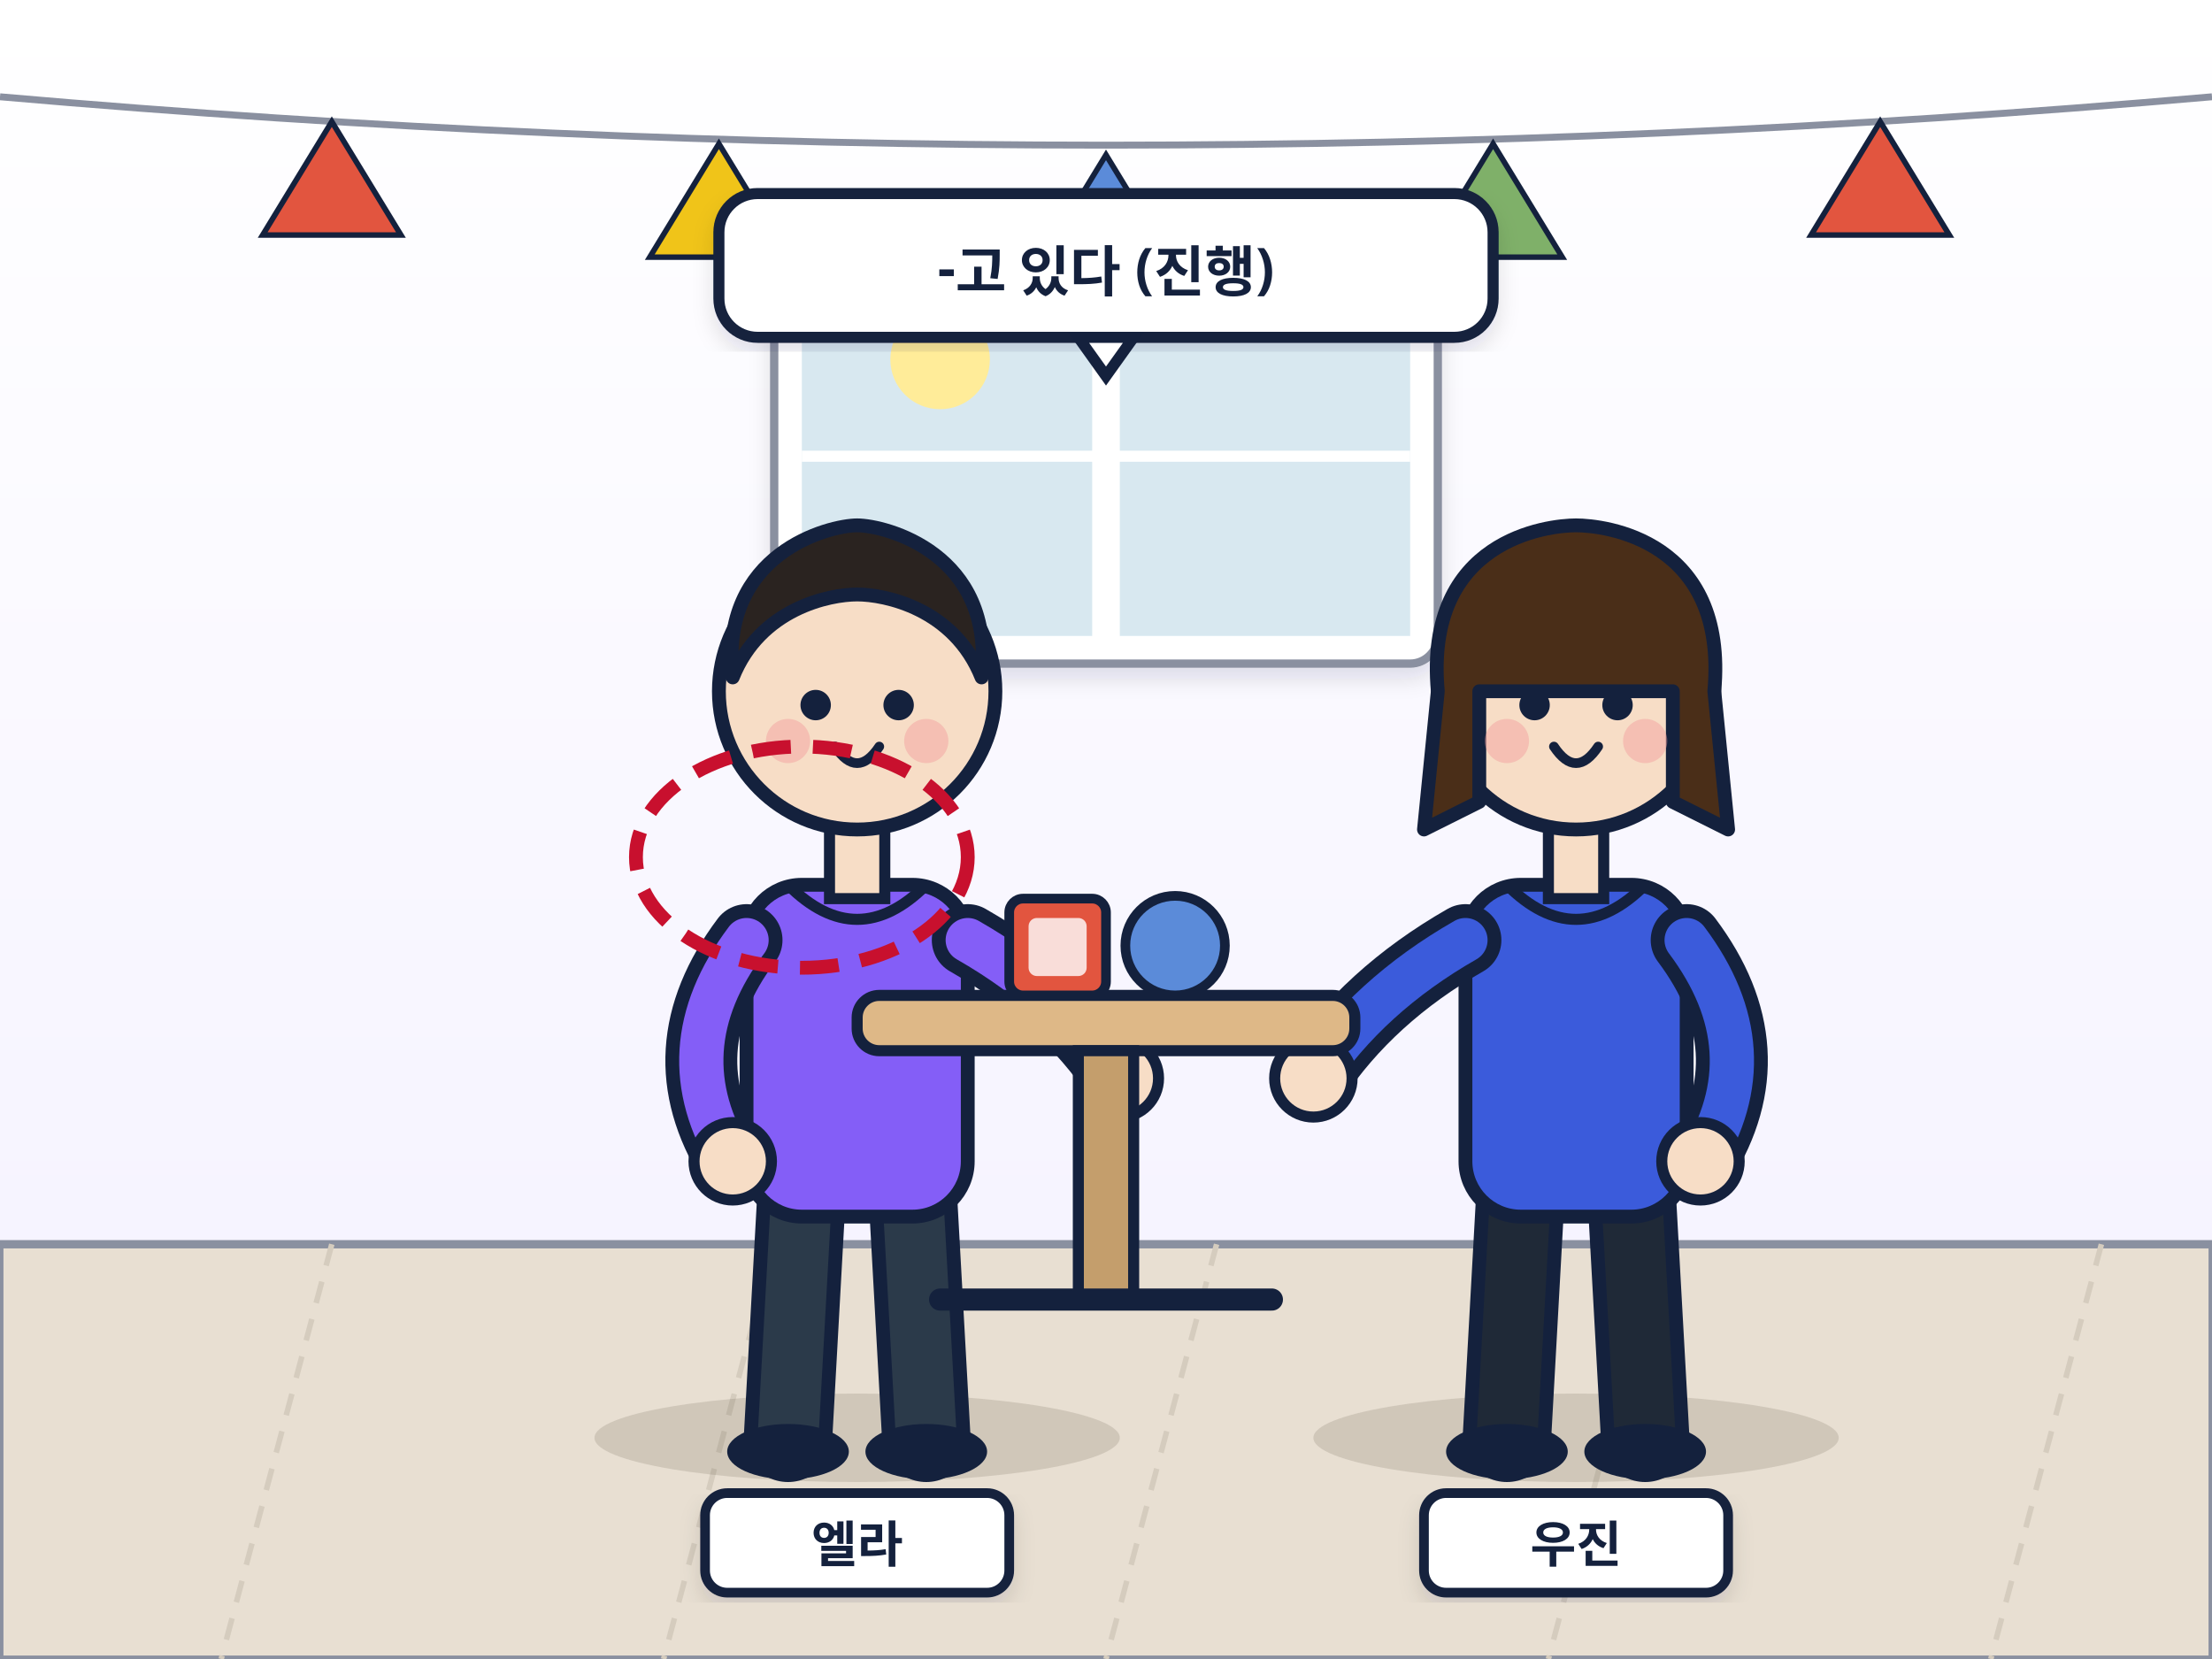
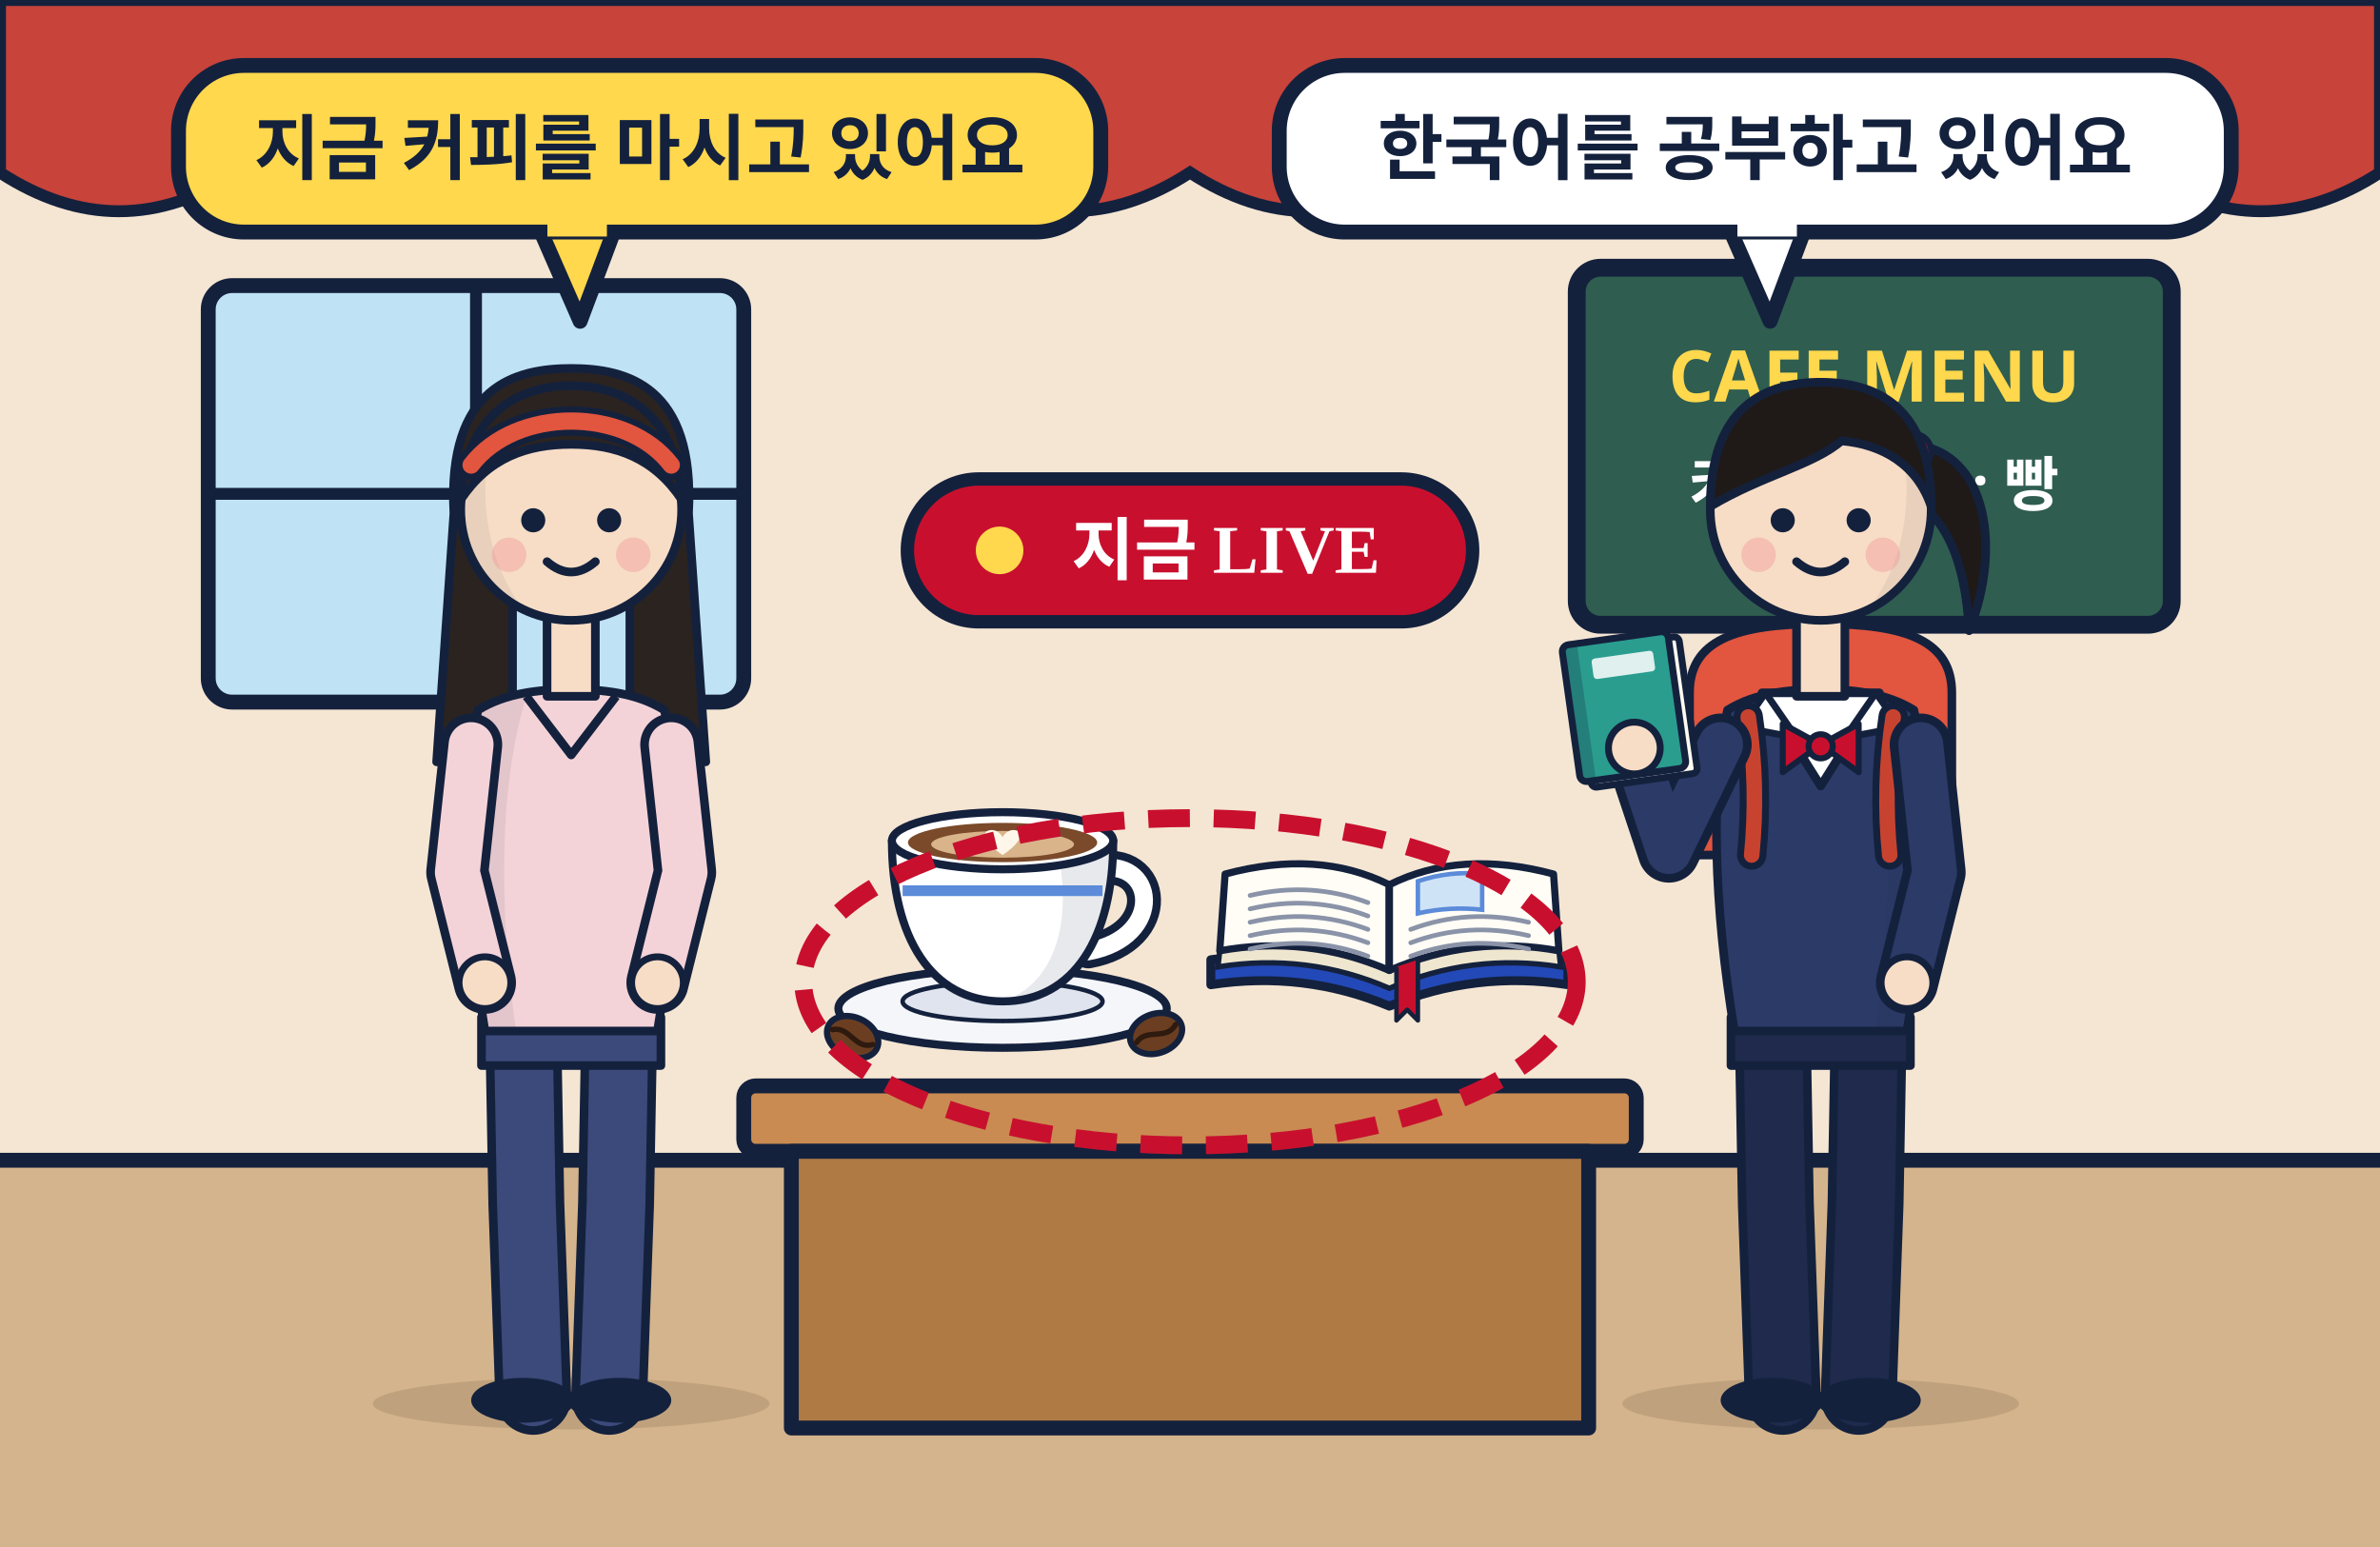
- <svg xmlns="http://www.w3.org/2000/svg" viewBox="0 0 800 600">
-   <defs>
-     <linearGradient id="bgGrad25" x1="0" y1="0" x2="0" y2="1">
-       <stop offset="0%" stop-color="#ffffff" />
-       <stop offset="100%" stop-color="#f3f0ff" />
-     </linearGradient>
-     <filter id="shadow25" x="-10%" y="-10%" width="120%" height="120%">
-       <feDropShadow dx="0" dy="4" stdDeviation="4" flood-color="#14213d" flood-opacity="0.12" />
-     </filter>
-   </defs>
-   <g class="bg" data-bg="music_studio">
-     <rect width="800" height="600" fill="url(#bgGrad25)" />
-     <path d="M0 450 L800 450 L800 600 L0 600 Z" fill="#e8dfd2" stroke="#8a90a0" stroke-width="2.5" />
-     <path d="M0 450 L800 450" stroke="#8a90a0" stroke-width="3" />
-     <path d="M120 450 L80 600 M280 450 L240 600 M440 450 L400 600 M600 450 L560 600 M760 450 L720 600" stroke="#d5ccbe" stroke-width="2" stroke-dasharray="8 6" />
-     <path d="M0 35 Q400 70 800 35" fill="none" stroke="#8a90a0" stroke-width="2.5" />
-     <polygon points="120,44 145,85 95,85" fill="#e2553f" stroke="#14213d" stroke-width="2" />
-     <polygon points="260,52 285,93 235,93" fill="#f0c419" stroke="#14213d" stroke-width="2" />
-     <polygon points="400,56 425,97 375,97" fill="#5b8bd9" stroke="#14213d" stroke-width="2" />
-     <polygon points="540,52 565,93 515,93" fill="#7fb069" stroke="#14213d" stroke-width="2" />
-     <polygon points="680,44 705,85 655,85" fill="#e2553f" stroke="#14213d" stroke-width="2" />
-     <rect x="280" y="90" width="240" height="150" rx="10" fill="#ffffff" stroke="#8a90a0" stroke-width="3" filter="url(#shadow25)" />
-     <rect x="290" y="100" width="105" height="130" fill="#d8e8f0" />
-     <rect x="405" y="100" width="105" height="130" fill="#d8e8f0" />
-     <path d="M290 165 H510 M400 100 V230" stroke="#ffffff" stroke-width="4" />
-     <circle cx="340" cy="130" r="18" fill="#ffec99" />
+ <svg xmlns="http://www.w3.org/2000/svg" viewBox="0 0 800 520">
+   <rect width="800" height="520" fill="#f5e6d3" />
+   <rect y="390" width="800" height="130" fill="#d4b48c" />
+   <path d="M0 390 H800" stroke="#14213d" stroke-width="5" />
+   <path d="M0 0 H800 V58 Q760 84 720 58 Q680 84 640 58 Q600 84 560 58 Q520 84 480 58 Q440 84 400 58 Q360 84 320 58 Q280 84 240 58 Q200 84 160 58 Q120 84 80 58 Q40 84 0 58 Z" fill="#c8433a" stroke="#14213d" stroke-width="4" />
+   <rect x="70" y="96" width="180" height="140" rx="8" fill="#bfe3f5" stroke="#14213d" stroke-width="5" />
+   <path d="M160 96 V236 M70 166 H250" stroke="#14213d" stroke-width="4" />
+   <rect x="530" y="90" width="200" height="120" rx="8" fill="#2f5d50" stroke="#14213d" stroke-width="6" />
+   <text x="630" y="135" font-size="24" font-weight="900" fill="#ffd84d" text-anchor="middle" font-family="'Noto Sans KR',sans-serif">CAFE MENU</text>
+   <text x="630" y="170" font-size="20" font-weight="800" fill="#fff" text-anchor="middle" font-family="'Noto Sans KR',sans-serif">커피 · 주스 · 빵</text>
+   <ellipse cx="192.0" cy="471.8" rx="66.7" ry="8.7" fill="#3a3020" opacity="0.14" />
+   <g class="fig" transform="translate(105 96) scale(0.58)">
+     <g transform="translate(300 0) scale(-1 1)">
+       <path d="M122 420 L124 532 L128 644" fill="none" stroke="#14213d" stroke-width="44" stroke-linecap="round" stroke-linejoin="round" />
+       <path d="M122 420 L124 532 L128 644" fill="none" stroke="#3b4a7a" stroke-width="34" stroke-linecap="round" stroke-linejoin="round" />
+       <ellipse cx="122" cy="646" rx="30" ry="13" fill="#14213d" />
+       <path d="M178 420 L176 532 L172 644" fill="none" stroke="#14213d" stroke-width="44" stroke-linecap="round" stroke-linejoin="round" />
+       <path d="M178 420 L176 532 L172 644" fill="none" stroke="#3b4a7a" stroke-width="34" stroke-linecap="round" stroke-linejoin="round" />
+       <ellipse cx="178" cy="646" rx="30" ry="13" fill="#14213d" />
+       <path d="M98 424 H202 V452 H98 Z" fill="#3b4a7a" stroke="#14213d" stroke-width="5" stroke-linejoin="round" />
+       <g transform="translate(150 236) scale(1) translate(-150 -236)">
+         <path d="M82 132 C78 58 118 48 150 48 C182 48 222 58 218 132 L228 276 L184 276 L184 176 L116 176 L116 276 L72 276 Z" fill="#2a2320" stroke="#14213d" stroke-width="5" stroke-linejoin="round" />
+       </g>
+       <g transform="translate(150 236) scale(1) translate(-150 -236)">
+         <path d="M96 246 C112 236 132 234 150 234 C168 234 188 236 204 246 C214 290 212 360 200 432 L100 432 C88 360 86 290 96 246 Z" fill="#f4d3d8" stroke="#14213d" stroke-width="5" stroke-linejoin="round" stroke-linecap="round" />
+         <path d="M176 238 C190 240 200 243 204 246 C214 290 212 360 200 432 L182 432 C192 360 192 290 176 238 Z" fill="#14213d" opacity="0.08" />
+         <path d="M124 238 L150 272 L176 238" fill="none" stroke="#14213d" stroke-width="5" stroke-linejoin="round" />
+       </g>
+       <g transform="translate(150 236) scale(1) translate(-150 -236)">
+         <rect x="136" y="186" width="28" height="52" fill="#f7ddc6" stroke="#14213d" stroke-width="5" stroke-linejoin="round" stroke-linecap="round" />
+         <circle cx="150" cy="130" r="64" fill="#f7ddc6" stroke="#14213d" stroke-width="5" stroke-linejoin="round" stroke-linecap="round" />
+         <path d="M196 86 C222 120 214 172 176 190 C200 160 204 120 196 86 Z" fill="#14213d" opacity="0.07" />
+         <path d="M86 124 C88 76 118 58 150 58 C182 58 212 76 214 124 C198 100 176 92 150 92 C124 92 102 100 86 124 Z" fill="#2a2320" stroke="#14213d" stroke-width="5" stroke-linejoin="round" />
+         <path d="M92 104 C118 70 182 70 208 104" fill="none" stroke="#14213d" stroke-width="17" stroke-linecap="round" />
+         <path d="M92 104 C118 70 182 70 208 104" fill="none" stroke="#e2553f" stroke-width="10" stroke-linecap="round" />
+         <circle cx="128" cy="136" r="7" fill="#14213d" />
+         <circle cx="172" cy="136" r="7" fill="#14213d" />
+         <circle cx="114" cy="156" r="10" fill="#f19c9c" opacity="0.45" />
+         <circle cx="186" cy="156" r="10" fill="#f19c9c" opacity="0.45" />
+         <path d="M136 160 Q150 172 164 160" fill="none" stroke="#14213d" stroke-width="5" stroke-linecap="round" />
+       </g>
+       <path d="M92 266 L84 340 L100 404" fill="none" stroke="#14213d" stroke-width="36" stroke-linecap="round" stroke-linejoin="round" />
+       <path d="M92 266 L84 340 L100 404" fill="none" stroke="#f4d3d8" stroke-width="26" stroke-linecap="round" stroke-linejoin="round" />
+       <circle cx="100" cy="404" r="15" fill="#f7ddc6" stroke="#14213d" stroke-width="4" />
+       <path d="M208 266 L216 340 L200 404" fill="none" stroke="#14213d" stroke-width="36" stroke-linecap="round" stroke-linejoin="round" />
+       <path d="M208 266 L216 340 L200 404" fill="none" stroke="#f4d3d8" stroke-width="26" stroke-linecap="round" stroke-linejoin="round" />
+       <circle cx="200" cy="404" r="15" fill="#f7ddc6" stroke="#14213d" stroke-width="4" />
+     </g>
  </g>
-   <ellipse cx="310" cy="520" rx="95" ry="16" fill="#3a3020" opacity="0.14" />
-   <ellipse cx="570" cy="520" rx="95" ry="16" fill="#3a3020" opacity="0.14" />
-   <g class="fig" transform="translate(220, 150)">
-     <path d="M70 280 L65 370" stroke="#14213d" stroke-width="32" stroke-linecap="round" />
-     <path d="M70 280 L65 370" stroke="#2b3a4a" stroke-width="22" stroke-linecap="round" />
-     <ellipse cx="65" cy="375" rx="22" ry="10" fill="#14213d" />
-     <path d="M110 280 L115 370" stroke="#14213d" stroke-width="32" stroke-linecap="round" />
-     <path d="M110 280 L115 370" stroke="#2b3a4a" stroke-width="22" stroke-linecap="round" />
-     <ellipse cx="115" cy="375" rx="22" ry="10" fill="#14213d" />
-     <rect x="50" y="170" width="80" height="120" rx="20" fill="#845ef7" stroke="#14213d" stroke-width="5" stroke-linejoin="round" />
-     <path d="M65 170 Q90 195 115 170" fill="none" stroke="#14213d" stroke-width="4" />
-     <path d="M50 190 Q20 230 45 270" fill="none" stroke="#14213d" stroke-width="26" stroke-linecap="round" />
-     <path d="M50 190 Q20 230 45 270" fill="none" stroke="#845ef7" stroke-width="16" stroke-linecap="round" />
-     <circle cx="45" cy="270" r="14" fill="#f7ddc6" stroke="#14213d" stroke-width="4" />
-     <path d="M130 190 Q165 210 185 240" fill="none" stroke="#14213d" stroke-width="26" stroke-linecap="round" />
-     <path d="M130 190 Q165 210 185 240" fill="none" stroke="#845ef7" stroke-width="16" stroke-linecap="round" />
-     <circle cx="185" cy="240" r="14" fill="#f7ddc6" stroke="#14213d" stroke-width="4" />
-     <rect x="80" y="145" width="20" height="30" fill="#f7ddc6" stroke="#14213d" stroke-width="4" />
-     <circle cx="90" cy="100" r="50" fill="#f7ddc6" stroke="#14213d" stroke-width="5" />
-     <path d="M45 95 C40 50 80 40 90 40 C100 40 140 50 135 95 C125 70 100 65 90 65 C80 65 55 70 45 95 Z" fill="#2a2320" stroke="#14213d" stroke-width="5" stroke-linejoin="round" />
-     <circle cx="75" cy="105" r="5.5" fill="#14213d" />
-     <circle cx="105" cy="105" r="5.5" fill="#14213d" />
-     <circle cx="65" cy="118" r="8" fill="#f19c9c" opacity="0.45" />
-     <circle cx="115" cy="118" r="8" fill="#f19c9c" opacity="0.45" />
-     <path d="M82 120 Q90 132 98 120" fill="none" stroke="#14213d" stroke-width="3.5" stroke-linecap="round" />
+   <ellipse cx="612.0" cy="471.8" rx="66.7" ry="8.7" fill="#3a3020" opacity="0.14" />
+   <g class="fig" transform="translate(525 96) scale(0.58)">
+     <path d="M122 420 L124 532 L128 644" fill="none" stroke="#14213d" stroke-width="44" stroke-linecap="round" stroke-linejoin="round" />
+     <path d="M122 420 L124 532 L128 644" fill="none" stroke="#1f2a4d" stroke-width="34" stroke-linecap="round" stroke-linejoin="round" />
+     <ellipse cx="122" cy="646" rx="30" ry="13" fill="#14213d" />
+     <path d="M178 420 L176 532 L172 644" fill="none" stroke="#14213d" stroke-width="44" stroke-linecap="round" stroke-linejoin="round" />
+     <path d="M178 420 L176 532 L172 644" fill="none" stroke="#1f2a4d" stroke-width="34" stroke-linecap="round" stroke-linejoin="round" />
+     <ellipse cx="178" cy="646" rx="30" ry="13" fill="#14213d" />
+     <path d="M98 424 H202 V452 H98 Z" fill="#1f2a4d" stroke="#14213d" stroke-width="5" stroke-linejoin="round" />
+     <g transform="translate(150 236) scale(1) translate(-150 -236)">
+       <path d="M74 236 C74 206 100 196 150 196 C200 196 226 206 226 236 V330 H74 Z" fill="#e2553f" stroke="#14213d" stroke-width="5" stroke-linejoin="round" stroke-linecap="round" />
+       <path d="M128 196 C128 178 172 178 172 196" fill="none" stroke="#14213d" stroke-width="9" />
+       <path d="M196 92 C246 90 256 150 236 200 C234 160 222 128 194 120 Z" fill="#1f1a18" stroke="#14213d" stroke-width="5" stroke-linejoin="round" stroke-linecap="round" />
+       <circle cx="204" cy="96" r="10" fill="#c8102e" stroke="#14213d" stroke-width="3.5" stroke-linejoin="round" stroke-linecap="round" />
+     </g>
+     <g transform="translate(150 236) scale(1) translate(-150 -236)">
+       <path d="M96 246 C112 236 132 234 150 234 C168 234 188 236 204 246 C214 290 212 360 200 432 L100 432 C88 360 86 290 96 246 Z" fill="#2b3a67" stroke="#14213d" stroke-width="5" stroke-linejoin="round" stroke-linecap="round" />
+       <path d="M176 238 C190 240 200 243 204 246 C214 290 212 360 200 432 L182 432 C192 360 192 290 176 238 Z" fill="#14213d" opacity="0.08" />
+       <path d="M116 236 L150 290 L184 236 Z" fill="#fff" stroke="#14213d" stroke-width="5" stroke-linejoin="round" stroke-linecap="round" />
+       <path d="M118 236 L104 256 L136 262 Z M182 236 L196 256 L164 262 Z" fill="#fff" stroke="#14213d" stroke-width="4" stroke-linejoin="round" stroke-linecap="round" />
+       <path d="M150 266 L128 254 L128 282 Z M150 266 L172 254 L172 282 Z" fill="#c8102e" stroke="#14213d" stroke-width="3.5" stroke-linejoin="round" stroke-linecap="round" />
+       <circle cx="150" cy="267" r="7" fill="#c8102e" stroke="#14213d" stroke-width="3.5" stroke-linejoin="round" stroke-linecap="round" />
+     </g>
+     <g transform="translate(150 236) scale(1) translate(-150 -236)">
+       <rect x="136" y="186" width="28" height="52" fill="#f7ddc6" stroke="#14213d" stroke-width="5" stroke-linejoin="round" stroke-linecap="round" />
+       <circle cx="150" cy="130" r="64" fill="#f7ddc6" stroke="#14213d" stroke-width="5" stroke-linejoin="round" stroke-linecap="round" />
+       <path d="M196 86 C222 120 214 172 176 190 C200 160 204 120 196 86 Z" fill="#14213d" opacity="0.07" />
+       <path d="M86 128 C86 70 118 56 150 56 C182 56 214 70 214 128 C206 104 186 92 162 90 C146 104 116 110 86 128 Z" fill="#1f1a18" stroke="#14213d" stroke-width="5" stroke-linejoin="round" stroke-linecap="round" />
+       <circle cx="128" cy="136" r="7" fill="#14213d" />
+       <circle cx="172" cy="136" r="7" fill="#14213d" />
+       <circle cx="114" cy="156" r="10" fill="#f19c9c" opacity="0.45" />
+       <circle cx="186" cy="156" r="10" fill="#f19c9c" opacity="0.45" />
+       <path d="M136 160 Q150 172 164 160" fill="none" stroke="#14213d" stroke-width="5" stroke-linecap="round" />
+     </g>
+     <path d="M108 250 Q114 290 110 330 M192 250 Q186 290 190 330" fill="none" stroke="#14213d" stroke-width="17" stroke-linecap="round" />
+     <path d="M108 250 Q114 290 110 330 M192 250 Q186 290 190 330" fill="none" stroke="#c8432f" stroke-width="9" stroke-linecap="round" />
+     <path d="M92 266 L62 328 L42 268" fill="none" stroke="#14213d" stroke-width="36" stroke-linecap="round" stroke-linejoin="round" />
+     <path d="M92 266 L62 328 L42 268" fill="none" stroke="#2b3a67" stroke-width="26" stroke-linecap="round" stroke-linejoin="round" />
+     <circle cx="42" cy="268" r="15" fill="#f7ddc6" stroke="#14213d" stroke-width="4" />
+     <path d="M208 266 L216 340 L200 404" fill="none" stroke="#14213d" stroke-width="36" stroke-linecap="round" stroke-linejoin="round" />
+     <path d="M208 266 L216 340 L200 404" fill="none" stroke="#2b3a67" stroke-width="26" stroke-linecap="round" stroke-linejoin="round" />
+     <circle cx="200" cy="404" r="15" fill="#f7ddc6" stroke="#14213d" stroke-width="4" />
+     <g transform="translate(36 244) rotate(-8)">
+       <rect x="-25" y="-36" width="62" height="80" rx="3" fill="#fffaf0" stroke="#14213d" stroke-width="4" stroke-linejoin="round" stroke-linecap="round" />
+       <rect x="-31" y="-40" width="62" height="80" rx="4" fill="#2a9d8f" stroke="#14213d" stroke-width="4" stroke-linejoin="round" stroke-linecap="round" />
+       <rect x="-31" y="-40" width="9" height="80" fill="#14213d" opacity=".25" />
+       <rect x="-15" y="-30" width="36" height="12" rx="2" fill="#fff" opacity=".85" />
+     </g>
+     <circle cx="42" cy="268" r="15" fill="#f7ddc6" stroke="#14213d" stroke-width="4" stroke-linejoin="round" stroke-linecap="round" />
  </g>
-   <g class="fig" transform="translate(480, 150)">
-     <path d="M70 280 L65 370" stroke="#14213d" stroke-width="32" stroke-linecap="round" />
-     <path d="M70 280 L65 370" stroke="#1f2937" stroke-width="22" stroke-linecap="round" />
-     <ellipse cx="65" cy="375" rx="22" ry="10" fill="#14213d" />
-     <path d="M110 280 L115 370" stroke="#14213d" stroke-width="32" stroke-linecap="round" />
-     <path d="M110 280 L115 370" stroke="#1f2937" stroke-width="22" stroke-linecap="round" />
-     <ellipse cx="115" cy="375" rx="22" ry="10" fill="#14213d" />
-     <rect x="50" y="170" width="80" height="120" rx="20" fill="#3b5bdb" stroke="#14213d" stroke-width="5" stroke-linejoin="round" />
-     <path d="M65 170 Q90 195 115 170" fill="none" stroke="#14213d" stroke-width="4" />
-     <path d="M50 190 Q15 210 -5 240" fill="none" stroke="#14213d" stroke-width="26" stroke-linecap="round" />
-     <path d="M50 190 Q15 210 -5 240" fill="none" stroke="#3b5bdb" stroke-width="16" stroke-linecap="round" />
-     <circle cx="-5" cy="240" r="14" fill="#f7ddc6" stroke="#14213d" stroke-width="4" />
-     <path d="M130 190 Q160 230 135 270" fill="none" stroke="#14213d" stroke-width="26" stroke-linecap="round" />
-     <path d="M130 190 Q160 230 135 270" fill="none" stroke="#3b5bdb" stroke-width="16" stroke-linecap="round" />
-     <circle cx="135" cy="270" r="14" fill="#f7ddc6" stroke="#14213d" stroke-width="4" />
-     <rect x="80" y="145" width="20" height="30" fill="#f7ddc6" stroke="#14213d" stroke-width="4" />
-     <circle cx="90" cy="100" r="50" fill="#f7ddc6" stroke="#14213d" stroke-width="5" />
-     <path d="M40 100 C35 45 80 40 90 40 C100 40 145 45 140 100 L145 150 L125 140 L125 100 L55 100 L55 140 L35 150 Z" fill="#4a2e18" stroke="#14213d" stroke-width="5" stroke-linejoin="round" />
-     <circle cx="75" cy="105" r="5.5" fill="#14213d" />
-     <circle cx="105" cy="105" r="5.5" fill="#14213d" />
-     <circle cx="65" cy="118" r="8" fill="#f19c9c" opacity="0.45" />
-     <circle cx="115" cy="118" r="8" fill="#f19c9c" opacity="0.45" />
-     <path d="M82 120 Q90 132 98 120" fill="none" stroke="#14213d" stroke-width="3.5" stroke-linecap="round" />
+   <g>
+     <rect x="250" y="365" width="300" height="22" rx="4" fill="#c98b52" stroke="#14213d" stroke-width="5" stroke-linejoin="round" />
+     <rect x="266" y="387" width="268" height="93" fill="#b07a45" stroke="#14213d" stroke-width="5" stroke-linejoin="round" />
  </g>
-   <g class="props" transform="translate(350, 360)">
-     <rect x="-40" y="0" width="180" height="20" rx="8" fill="#deb887" stroke="#14213d" stroke-width="4" />
-     <rect x="40" y="20" width="20" height="90" fill="#c49e6c" stroke="#14213d" stroke-width="4" />
-     <path d="M-10 110 H110" stroke="#14213d" stroke-width="8" stroke-linecap="round" />
-     <rect x="15" y="-35" width="35" height="35" rx="5" fill="#e2553f" stroke="#14213d" stroke-width="3.5" />
-     <rect x="22" y="-28" width="21" height="21" rx="3" fill="#ffffff" opacity="0.8" />
-     <circle cx="75" cy="-18" r="18" fill="#5b8bd9" stroke="#14213d" stroke-width="3.5" />
+   <g transform="translate(265 225) scale(0.6)">
+     <ellipse cx="120" cy="190" rx="92" ry="22" fill="#f4f6fa" stroke="#14213d" stroke-width="4.5" stroke-linejoin="round" stroke-linecap="round" />
+     <ellipse cx="120" cy="186" rx="56" ry="11" fill="#dfe4ee" stroke="#14213d" stroke-width="2.5" stroke-linejoin="round" stroke-linecap="round" />
+     <path d="M172 112 C206 104 212 150 168 158" fill="none" stroke="#14213d" stroke-width="19" stroke-linecap="round" />
+     <path d="M172 112 C206 104 212 150 168 158" fill="none" stroke="#fff" stroke-width="10" stroke-linecap="round" />
+     <path d="M58 96 H182 C182 150 160 186 120 186 C80 186 58 150 58 96 Z" fill="#fff" stroke="#14213d" stroke-width="4.5" stroke-linejoin="round" stroke-linecap="round" />
+     <path d="M150 98 H182 C182 150 160 186 120 186 C150 176 160 140 150 98 Z" fill="#14213d" opacity="0.1" />
+     <path d="M64 124 H176" stroke="#5b8bd9" stroke-width="6" />
+     <ellipse cx="120" cy="96" rx="62" ry="16" fill="#fff" stroke="#14213d" stroke-width="4.5" stroke-linejoin="round" stroke-linecap="round" />
+     <ellipse cx="120" cy="97" rx="53" ry="11" fill="#7a4a2a" />
+     <ellipse cx="120" cy="98" rx="40" ry="7.5" fill="#d9b48a" />
+     <path d="M120 104 C108 96 108 90 114 90 C118 90 120 94 120 94 C120 94 122 90 126 90 C132 90 132 96 120 104 Z" fill="#fff6ea" />
+     <g transform="translate(206 204) rotate(-20)">
+       <ellipse rx="15" ry="11" fill="#6b3e22" stroke="#14213d" stroke-width="3.5" stroke-linejoin="round" stroke-linecap="round" />
+       <path d="M-12 1 C-4 -5 4 6 12 -1" fill="none" stroke="#2e1a0e" stroke-width="3" stroke-linecap="round" />
+     </g>
+     <g transform="translate(36 206) rotate(25)">
+       <ellipse rx="15" ry="11" fill="#6b3e22" stroke="#14213d" stroke-width="3.5" stroke-linejoin="round" stroke-linecap="round" />
+       <path d="M-12 1 C-4 -5 4 6 12 -1" fill="none" stroke="#2e1a0e" stroke-width="3" stroke-linecap="round" />
+     </g>
  </g>
-   <ellipse class="red" cx="290" cy="310" rx="60" ry="40" fill="none" stroke="#c8102e" stroke-width="5" stroke-dasharray="14 8" />
-   <g class="sg" transform="translate(400, 70)">
-     <rect x="-140" y="0" width="280" height="52" rx="14" fill="#ffffff" stroke="#14213d" stroke-width="4" filter="url(#shadow25)" />
-     <polygon points="-10,52 10,52 0,66" fill="#ffffff" stroke="#14213d" stroke-width="4" />
-     <path d="-8 52 H8" stroke="#ffffff" stroke-width="6" />
-     <text class="tx" x="0" y="34" font-size="20" font-weight="900" fill="#14213d" text-anchor="middle" font-family="'Noto Sans KR','Malgun Gothic','Apple SD Gothic Neo',sans-serif">-고 있다 (진행)</text>
+   <g transform="translate(395 235) scale(0.6)">
+     <g transform="translate(120 150) scale(1)">
+       <path d="M0 22 Q-48 2 -100 10 L-100 -4 Q-48 -12 0 8 Q48 -12 100 -4 L100 10 Q48 2 0 22 Z" fill="#2349b8" stroke="#14213d" stroke-width="5" stroke-linejoin="round" stroke-linecap="round" />
+       <path d="M0 12 Q-46 -8 -96 0 L-95 -9 Q-46 -18 0 2 Q46 -18 95 -9 L96 0 Q46 -8 0 12 Z" fill="#efe6cf" stroke="#14213d" stroke-width="3" />
+       <path d="M0 2 Q-46 -18 -95 -9 L-92 -52 Q-40 -66 0 -46 Z" fill="#fffdf6" stroke="#14213d" stroke-width="4" stroke-linejoin="round" />
+       <path d="M0 2 Q46 -18 95 -9 L92 -52 Q40 -66 0 -46 Z" fill="#fffdf6" stroke="#14213d" stroke-width="4" stroke-linejoin="round" />
+       <path d="M16 -48 Q34 -54 52 -52 L52 -32 Q34 -34 16 -30 Z" fill="#cfe3f7" stroke="#5b8bd9" stroke-width="2.5" />
+       <path d="M-12 -36 Q-44 -48 -78 -40" fill="none" stroke="#8a93a8" stroke-width="2.6" stroke-linecap="round" />
+       <path d="M-12 -28.5 Q-44 -40.5 -78 -32.5" fill="none" stroke="#8a93a8" stroke-width="2.6" stroke-linecap="round" />
+       <path d="M-12 -21 Q-44 -33 -78 -25" fill="none" stroke="#8a93a8" stroke-width="2.6" stroke-linecap="round" />
+       <path d="M12 -21 Q44 -33 78 -25" fill="none" stroke="#8a93a8" stroke-width="2.6" stroke-linecap="round" />
+       <path d="M-12 -13.5 Q-44 -25.5 -78 -17.5" fill="none" stroke="#8a93a8" stroke-width="2.6" stroke-linecap="round" />
+       <path d="M12 -13.5 Q44 -25.5 78 -17.5" fill="none" stroke="#8a93a8" stroke-width="2.6" stroke-linecap="round" />
+       <path d="M-12 -6 Q-44 -18 -78 -10" fill="none" stroke="#8a93a8" stroke-width="2.6" stroke-linecap="round" />
+       <path d="M12 -6 Q44 -18 78 -10" fill="none" stroke="#8a93a8" stroke-width="2.6" stroke-linecap="round" />
+       <path d="M0 -46 V2" stroke="#14213d" stroke-width="4" />
+       <path d="M4 0 V30 l6 -6 l6 6 V-4" fill="#c8102e" stroke="#14213d" stroke-width="2.5" stroke-linejoin="round" />
+     </g>
+   </g>
+   <g transform="translate(400 185)">
+     <rect x="-95" y="-24" width="190" height="48" rx="24" fill="#c8102e" stroke="#14213d" stroke-width="4.5" />
+     <circle cx="-64" cy="0" r="8" fill="#ffd84d" />
+     <text x="12" y="8" font-size="23" font-weight="900" fill="#fff" text-anchor="middle">지금 LIVE</text>
+   </g>
+   <ellipse class="red" cx="400" cy="330" rx="130" ry="55" fill="none" stroke="#c8102e" stroke-width="6" stroke-dasharray="14 8" />
+   <g class="sg">
+     <path d="M181 76 L195 108 L207 76" fill="#ffd84d" stroke="#14213d" stroke-width="5" stroke-linejoin="round" stroke-linecap="round" />
+     <rect x="60" y="22" width="310" height="56" rx="22" fill="#ffd84d" stroke="#14213d" stroke-width="5" stroke-linejoin="round" stroke-linecap="round" />
+     <path d="M184 76 H204" stroke="#ffd84d" stroke-width="7" />
+     <text class="tx" x="215" y="58.4" font-size="24" font-weight="900" fill="#14213d" text-anchor="middle" font-family="'Noto Sans KR','Malgun Gothic','Apple SD Gothic Neo',sans-serif">지금 커피를 마시고 있어요</text>
  </g>
  <g class="sg">
-     <rect x="255" y="540" width="110" height="36" rx="8" fill="#ffffff" stroke="#14213d" stroke-width="3.5" filter="url(#shadow25)" />
-     <text class="tx" x="310" y="565" font-size="18" font-weight="900" fill="#14213d" text-anchor="middle" font-family="'Noto Sans KR','Malgun Gothic','Apple SD Gothic Neo',sans-serif">엘라</text>
-   </g>
-   <g class="sg">
-     <rect x="515" y="540" width="110" height="36" rx="8" fill="#ffffff" stroke="#14213d" stroke-width="3.5" filter="url(#shadow25)" />
-     <text class="tx" x="570" y="565" font-size="18" font-weight="900" fill="#14213d" text-anchor="middle" font-family="'Noto Sans KR','Malgun Gothic','Apple SD Gothic Neo',sans-serif">우진</text>
+     <path d="M581 76 L595 108 L607 76" fill="#fff" stroke="#14213d" stroke-width="5" stroke-linejoin="round" stroke-linecap="round" />
+     <rect x="430" y="22" width="320" height="56" rx="22" fill="#fff" stroke="#14213d" stroke-width="5" stroke-linejoin="round" stroke-linecap="round" />
+     <path d="M584 76 H604" stroke="#fff" stroke-width="7" />
+     <text class="tx" x="590" y="58.4" font-size="24" font-weight="900" fill="#14213d" text-anchor="middle" font-family="'Noto Sans KR','Malgun Gothic','Apple SD Gothic Neo',sans-serif">한국어를 공부하고 있어요</text>
  </g>
</svg>
